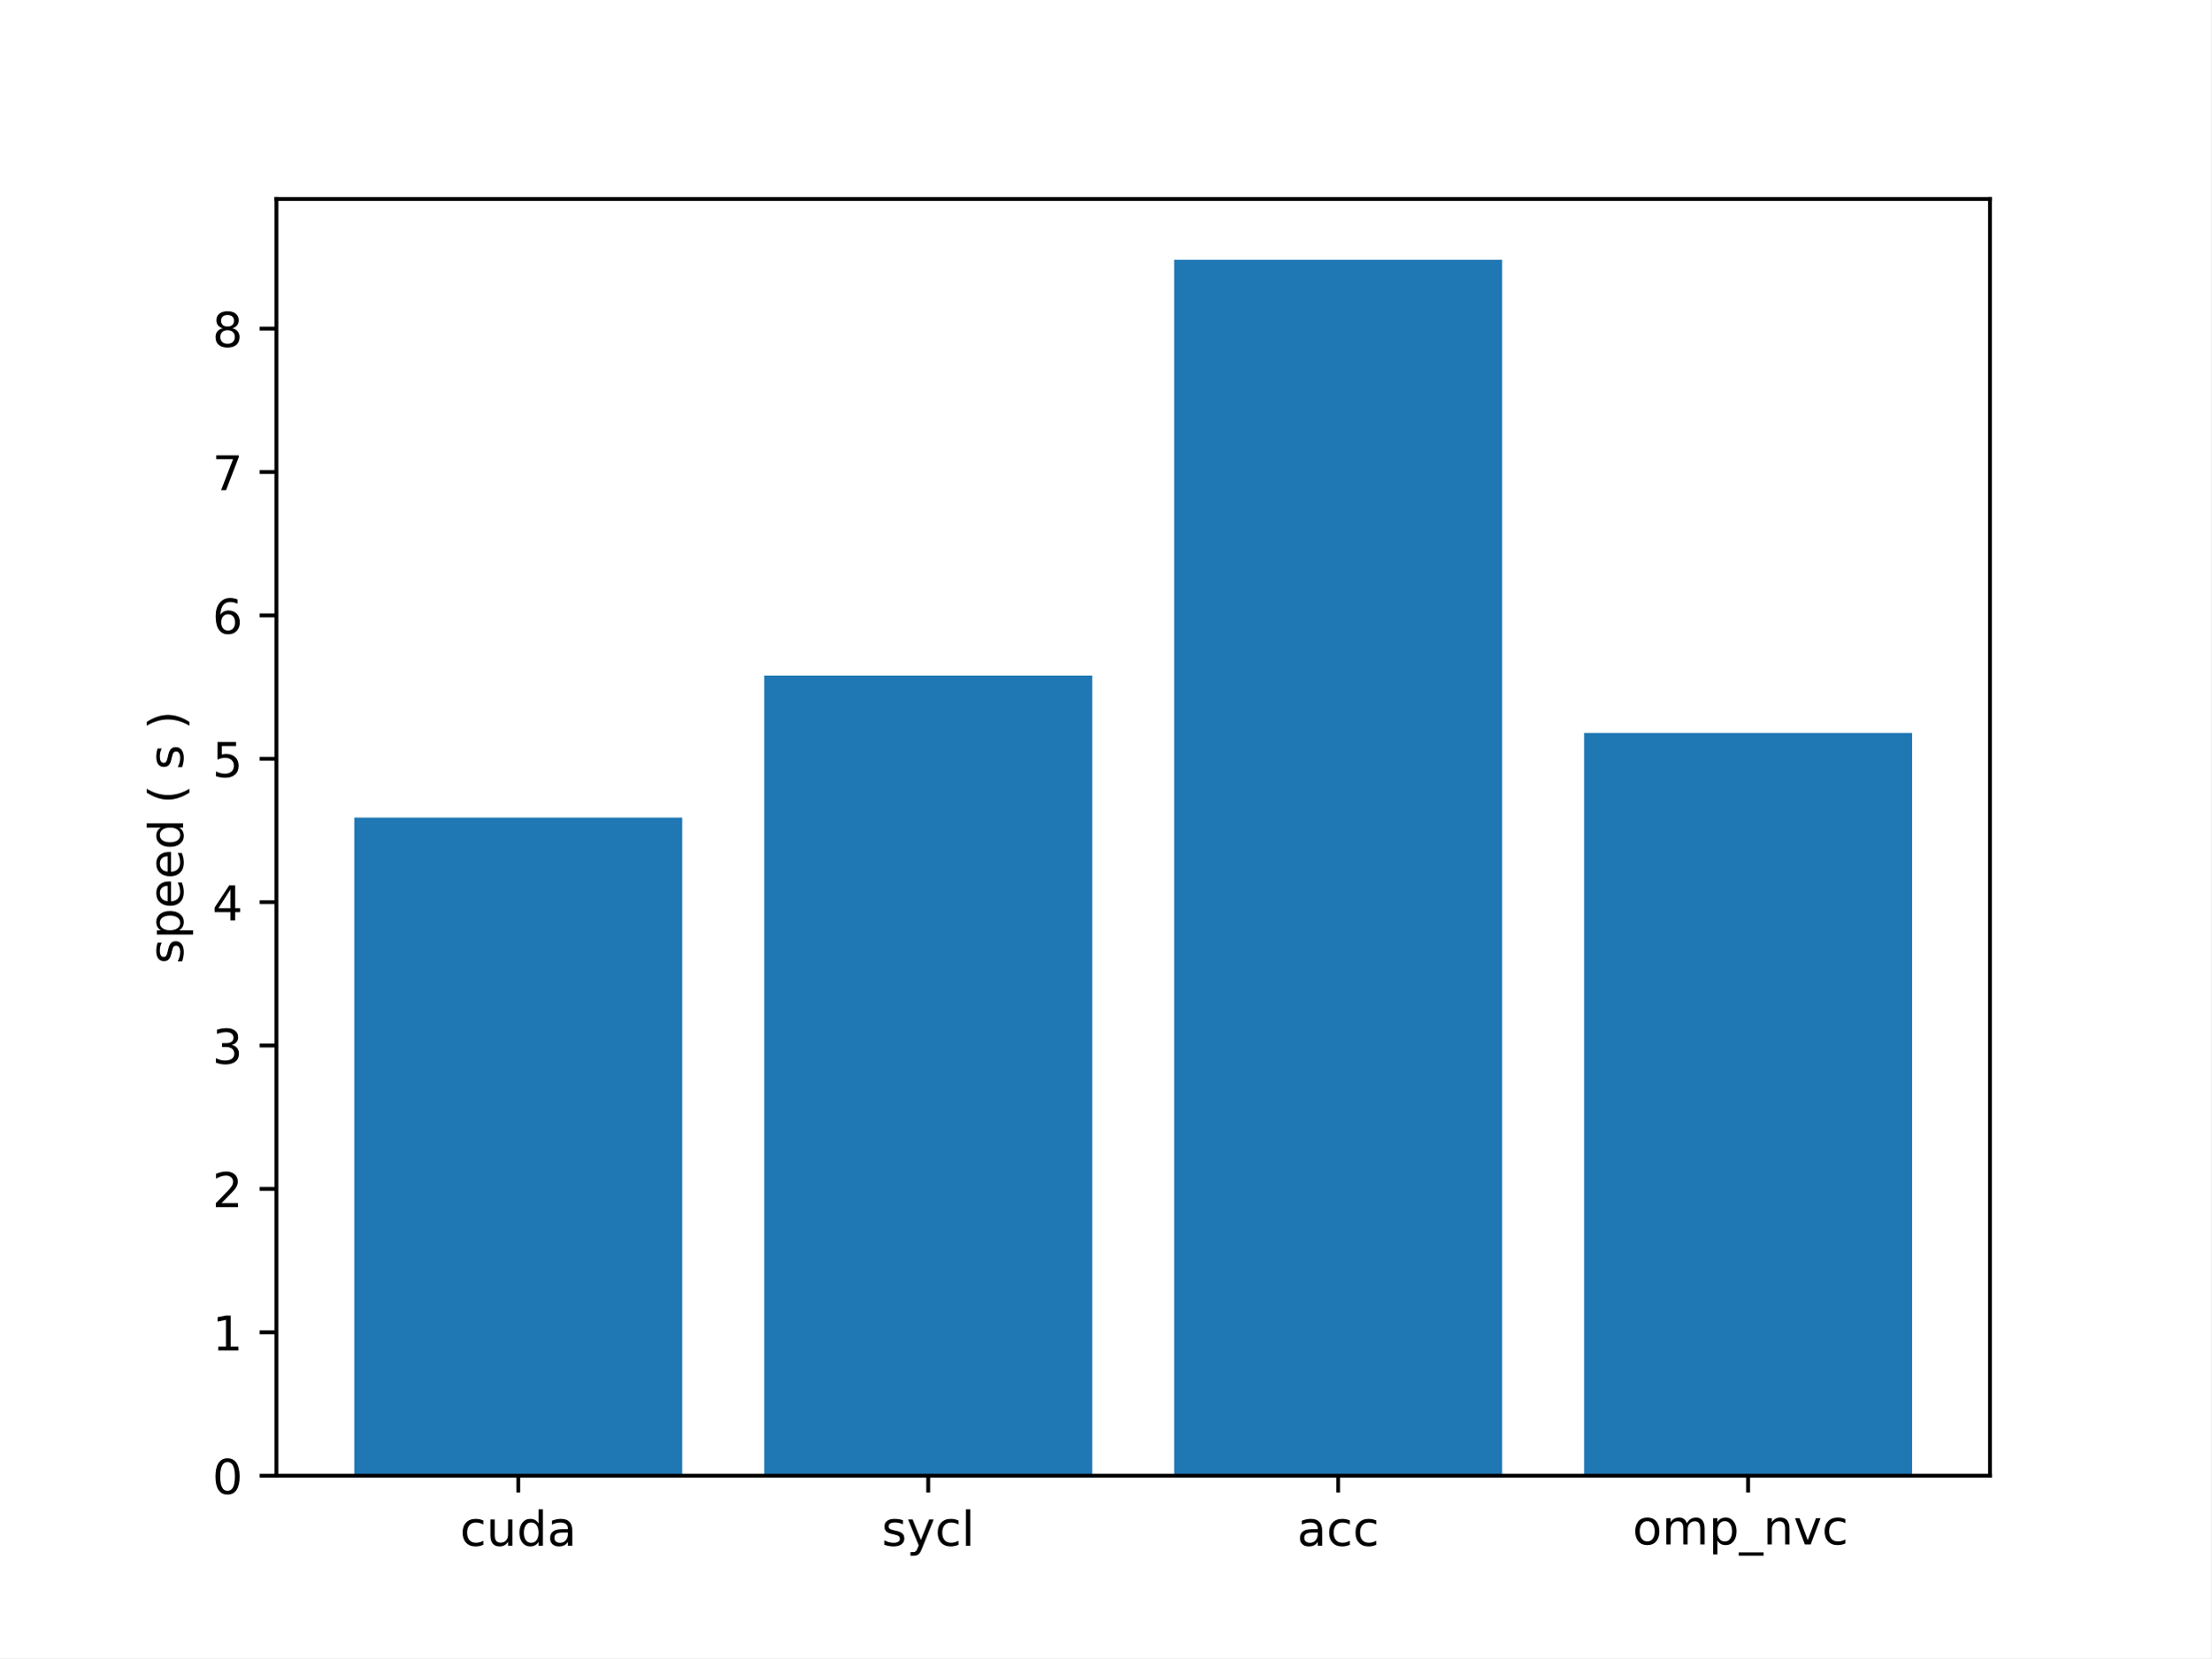
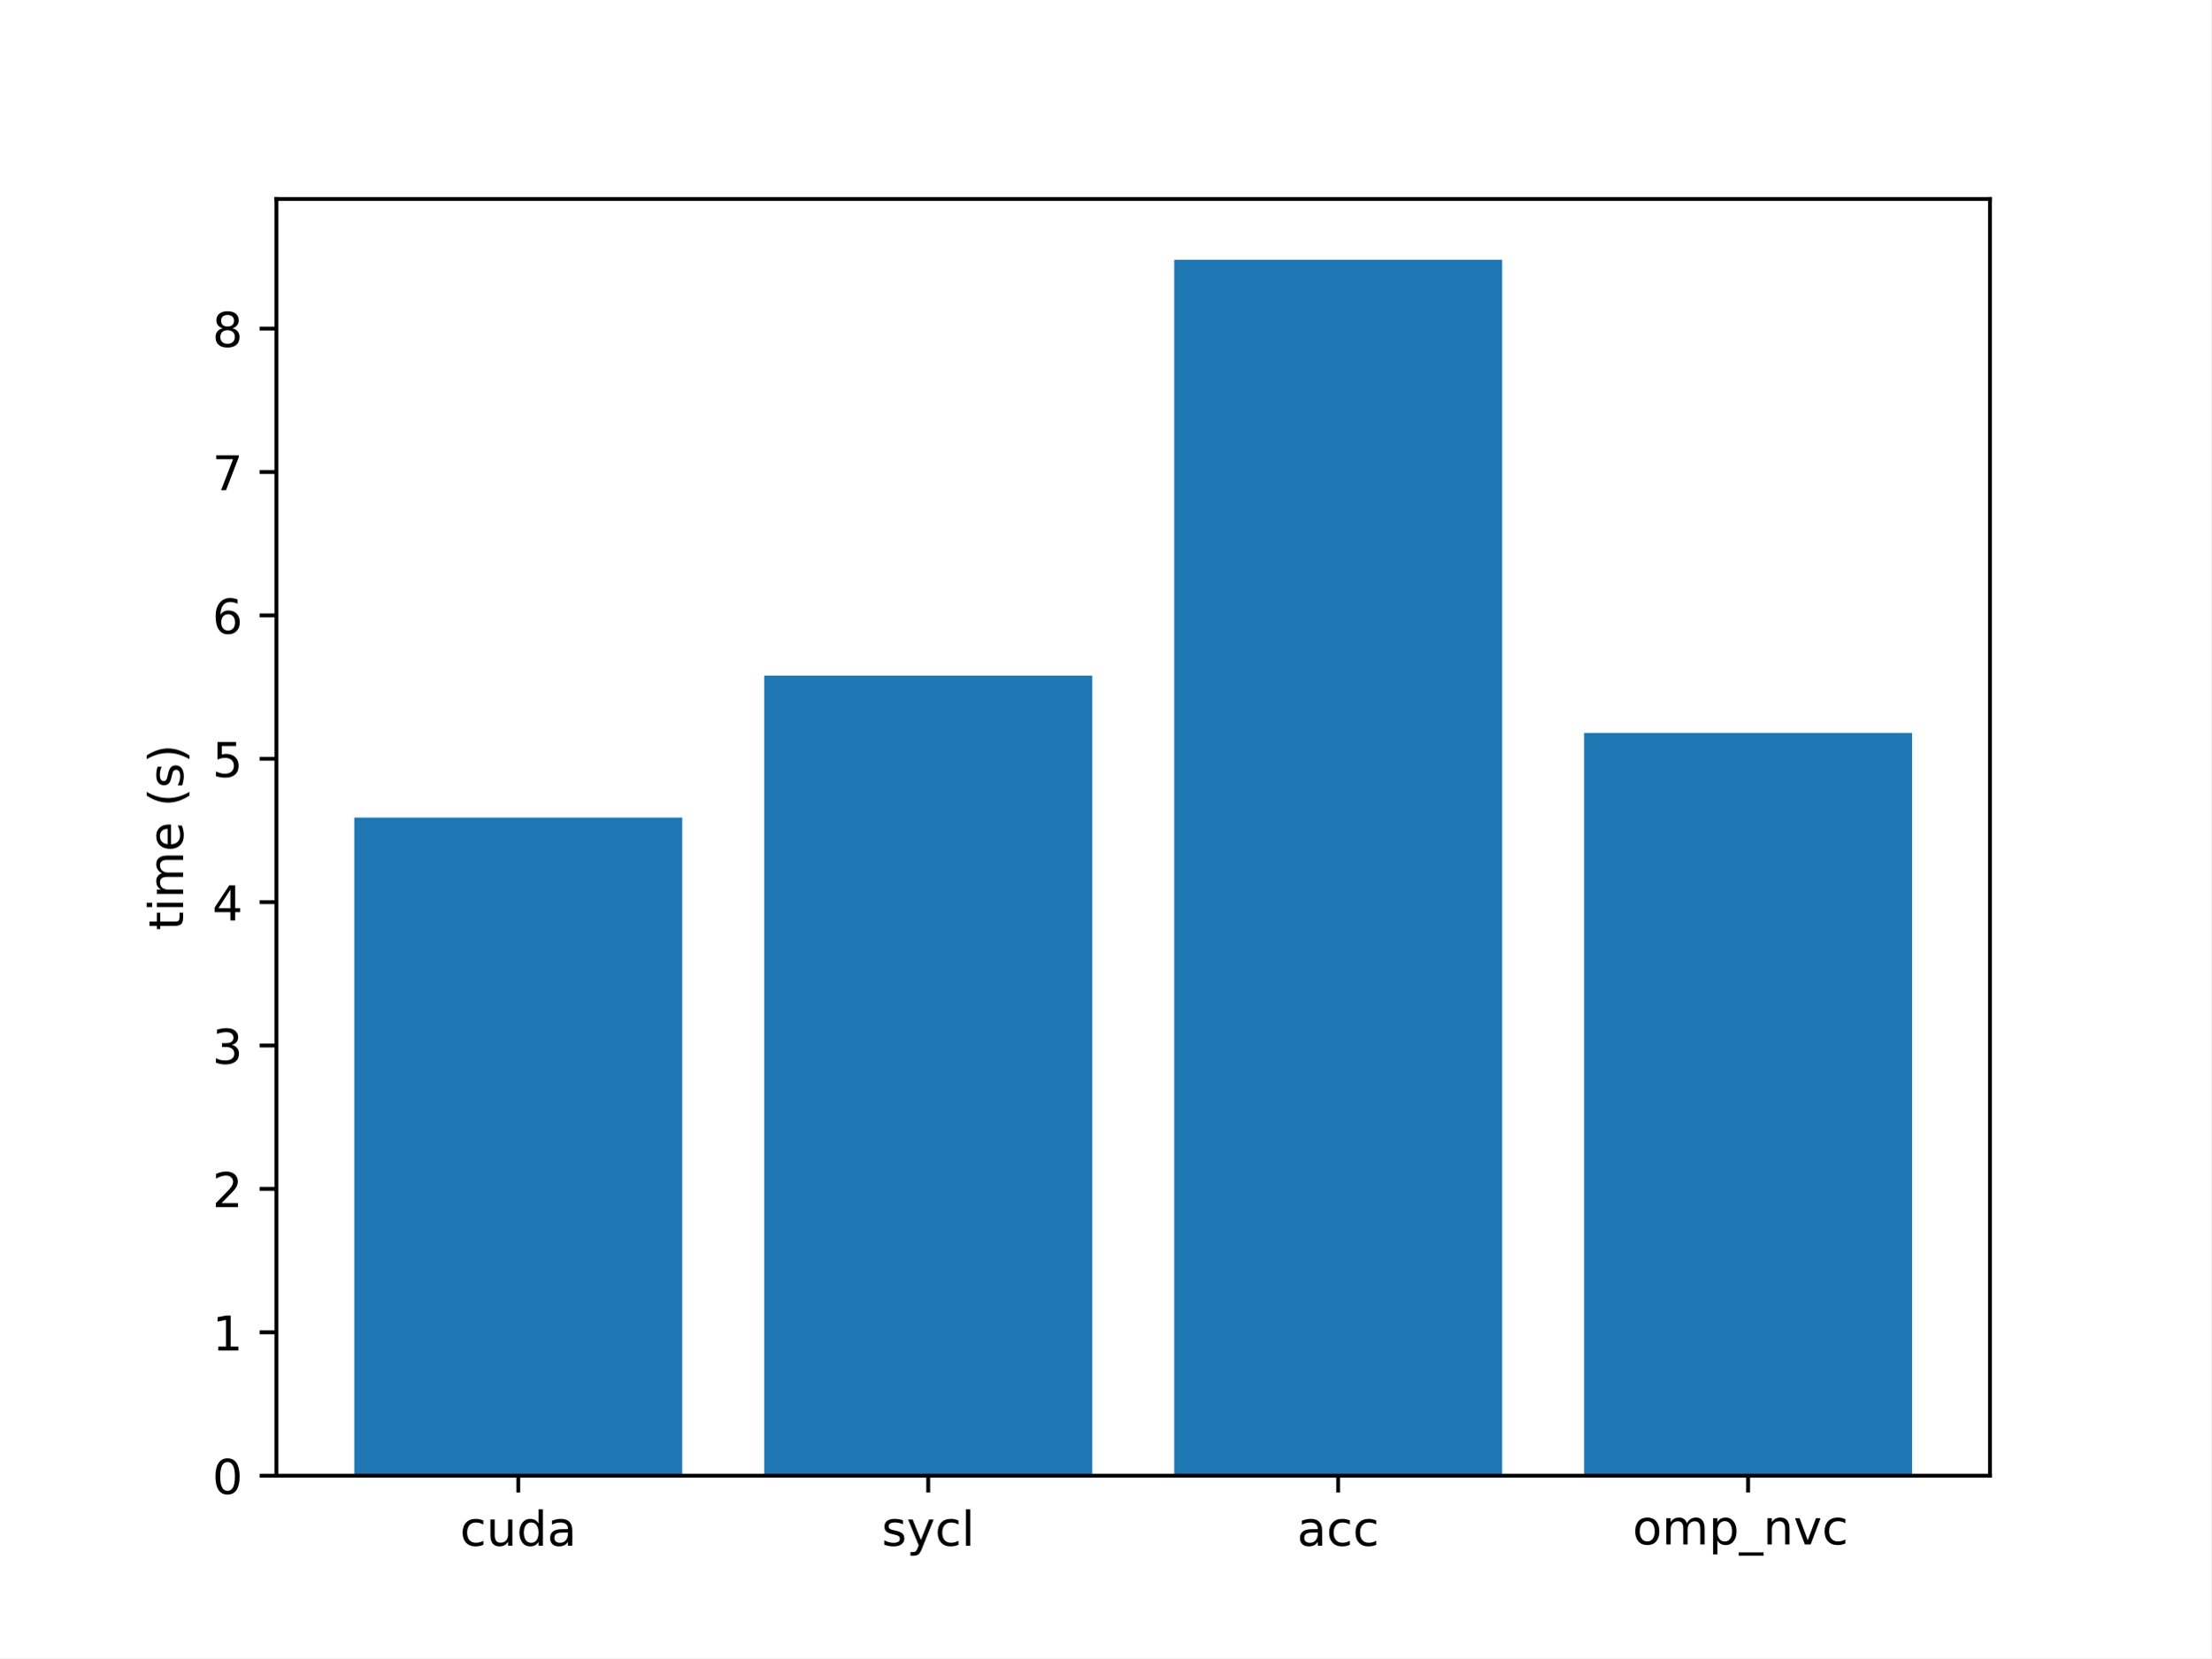
<svg xmlns="http://www.w3.org/2000/svg" xmlns:xlink="http://www.w3.org/1999/xlink" width="460.8pt" height="345.6pt" viewBox="0 0 460.8 345.6" version="1.1">
  <defs>
    <style type="text/css">*{stroke-linejoin: round; stroke-linecap: butt}</style>
  </defs>
  <g id="figure_1">
    <g id="patch_1">
      <path d="M 0 345.6  L 460.8 345.6  L 460.8 0  L 0 0  z " style="fill: #ffffff" />
    </g>
    <g id="axes_1">
      <g id="patch_2">
        <path d="M 57.6 307.584  L 414.72 307.584  L 414.72 41.472  L 57.6 41.472  z " style="fill: #ffffff" />
      </g>
      <g id="patch_3">
-         <path d="M 73.833 307.584  L 142.181 307.584  L 142.181 170.404  L 73.833 170.404  z " clip-path="url(#p1612a4ddf2)" style="fill: #1f77b4" />
+         <path d="M 73.833 307.584  L 142.181 307.584  L 142.181 170.404  L 73.833 170.404  z " clip-path="url(#p43dc8d029b)" style="fill: #1f77b4" />
      </g>
      <g id="patch_4">
-         <path d="M 159.268 307.584  L 227.616 307.584  L 227.616 140.816  L 159.268 140.816  z " clip-path="url(#p1612a4ddf2)" style="fill: #1f77b4" />
+         <path d="M 159.268 307.584  L 227.616 307.584  L 227.616 140.816  L 159.268 140.816  z " clip-path="url(#p43dc8d029b)" style="fill: #1f77b4" />
      </g>
      <g id="patch_5">
-         <path d="M 244.704 307.584  L 313.052 307.584  L 313.052 54.144  L 244.704 54.144  z " clip-path="url(#p1612a4ddf2)" style="fill: #1f77b4" />
+         <path d="M 244.704 307.584  L 313.052 307.584  L 313.052 54.144  L 244.704 54.144  z " clip-path="url(#p43dc8d029b)" style="fill: #1f77b4" />
      </g>
      <g id="patch_6">
-         <path d="M 330.139 307.584  L 398.487 307.584  L 398.487 152.77  L 330.139 152.77  z " clip-path="url(#p1612a4ddf2)" style="fill: #1f77b4" />
+         <path d="M 330.139 307.584  L 398.487 307.584  L 398.487 152.77  L 330.139 152.77  z " clip-path="url(#p43dc8d029b)" style="fill: #1f77b4" />
      </g>
      <g id="matplotlib.axis_1">
        <g id="xtick_1">
          <g id="line2d_1">
            <defs>
-               <path id="m4ed17a6a66" d="M 0 0  L 0 3.5  " style="stroke: #000000; stroke-width: 0.8" />
+               <path id="m1e54cce1d3" d="M 0 0  L 0 3.5  " style="stroke: #000000; stroke-width: 0.8" />
            </defs>
            <g>
-               <use xlink:href="#m4ed17a6a66" x="108.007" y="307.584" style="stroke: #000000; stroke-width: 0.8" />
+               <use xlink:href="#m1e54cce1d3" x="108.007" y="307.584" style="stroke: #000000; stroke-width: 0.8" />
            </g>
          </g>
          <g id="text_1">
            <g transform="translate(92.67252 322.1824) scale(0.1 -0.1)">
              <defs>
                <path id="DejaVuSans-20" transform="scale(0.015625)" />
                <path id="DejaVuSans-63" d="M 3122 3366  L 3122 2828  Q 2878 2963 2633 3030  Q 2388 3097 2138 3097  Q 1578 3097 1268 2742  Q 959 2388 959 1747  Q 959 1106 1268 751  Q 1578 397 2138 397  Q 2388 397 2633 464  Q 2878 531 3122 666  L 3122 134  Q 2881 22 2623 -34  Q 2366 -91 2075 -91  Q 1284 -91 818 406  Q 353 903 353 1747  Q 353 2603 823 3093  Q 1294 3584 2113 3584  Q 2378 3584 2631 3529  Q 2884 3475 3122 3366  z " transform="scale(0.015625)" />
                <path id="DejaVuSans-75" d="M 544 1381  L 544 3500  L 1119 3500  L 1119 1403  Q 1119 906 1312 657  Q 1506 409 1894 409  Q 2359 409 2629 706  Q 2900 1003 2900 1516  L 2900 3500  L 3475 3500  L 3475 0  L 2900 0  L 2900 538  Q 2691 219 2414 64  Q 2138 -91 1772 -91  Q 1169 -91 856 284  Q 544 659 544 1381  z M 1991 3584  L 1991 3584  z " transform="scale(0.015625)" />
                <path id="DejaVuSans-64" d="M 2906 2969  L 2906 4863  L 3481 4863  L 3481 0  L 2906 0  L 2906 525  Q 2725 213 2448 61  Q 2172 -91 1784 -91  Q 1150 -91 751 415  Q 353 922 353 1747  Q 353 2572 751 3078  Q 1150 3584 1784 3584  Q 2172 3584 2448 3432  Q 2725 3281 2906 2969  z M 947 1747  Q 947 1113 1208 752  Q 1469 391 1925 391  Q 2381 391 2643 752  Q 2906 1113 2906 1747  Q 2906 2381 2643 2742  Q 2381 3103 1925 3103  Q 1469 3103 1208 2742  Q 947 2381 947 1747  z " transform="scale(0.015625)" />
                <path id="DejaVuSans-61" d="M 2194 1759  Q 1497 1759 1228 1600  Q 959 1441 959 1056  Q 959 750 1161 570  Q 1363 391 1709 391  Q 2188 391 2477 730  Q 2766 1069 2766 1631  L 2766 1759  L 2194 1759  z M 3341 1997  L 3341 0  L 2766 0  L 2766 531  Q 2569 213 2275 61  Q 1981 -91 1556 -91  Q 1019 -91 701 211  Q 384 513 384 1019  Q 384 1609 779 1909  Q 1175 2209 1959 2209  L 2766 2209  L 2766 2266  Q 2766 2663 2505 2880  Q 2244 3097 1772 3097  Q 1472 3097 1187 3025  Q 903 2953 641 2809  L 641 3341  Q 956 3463 1253 3523  Q 1550 3584 1831 3584  Q 2591 3584 2966 3190  Q 3341 2797 3341 1997  z " transform="scale(0.015625)" />
              </defs>
              <use xlink:href="#DejaVuSans-20" />
              <use xlink:href="#DejaVuSans-63" x="31.787" />
              <use xlink:href="#DejaVuSans-75" x="86.768" />
              <use xlink:href="#DejaVuSans-64" x="150.146" />
              <use xlink:href="#DejaVuSans-61" x="213.623" />
              <use xlink:href="#DejaVuSans-20" x="274.902" />
            </g>
          </g>
        </g>
        <g id="xtick_2">
          <g id="line2d_2">
            <g>
-               <use xlink:href="#m4ed17a6a66" x="193.442" y="307.584" style="stroke: #000000; stroke-width: 0.8" />
+               <use xlink:href="#m1e54cce1d3" x="193.442" y="307.584" style="stroke: #000000; stroke-width: 0.8" />
            </g>
          </g>
          <g id="text_2">
            <g transform="translate(180.5618 322.1824) scale(0.1 -0.1)">
              <defs>
                <path id="DejaVuSans-73" d="M 2834 3397  L 2834 2853  Q 2591 2978 2328 3040  Q 2066 3103 1784 3103  Q 1356 3103 1142 2972  Q 928 2841 928 2578  Q 928 2378 1081 2264  Q 1234 2150 1697 2047  L 1894 2003  Q 2506 1872 2764 1633  Q 3022 1394 3022 966  Q 3022 478 2636 193  Q 2250 -91 1575 -91  Q 1294 -91 989 -36  Q 684 19 347 128  L 347 722  Q 666 556 975 473  Q 1284 391 1588 391  Q 1994 391 2212 530  Q 2431 669 2431 922  Q 2431 1156 2273 1281  Q 2116 1406 1581 1522  L 1381 1569  Q 847 1681 609 1914  Q 372 2147 372 2553  Q 372 3047 722 3315  Q 1072 3584 1716 3584  Q 2034 3584 2315 3537  Q 2597 3491 2834 3397  z " transform="scale(0.015625)" />
                <path id="DejaVuSans-79" d="M 2059 -325  Q 1816 -950 1584 -1140  Q 1353 -1331 966 -1331  L 506 -1331  L 506 -850  L 844 -850  Q 1081 -850 1212 -737  Q 1344 -625 1503 -206  L 1606 56  L 191 3500  L 800 3500  L 1894 763  L 2988 3500  L 3597 3500  L 2059 -325  z " transform="scale(0.015625)" />
                <path id="DejaVuSans-6c" d="M 603 4863  L 1178 4863  L 1178 0  L 603 0  L 603 4863  z " transform="scale(0.015625)" />
              </defs>
              <use xlink:href="#DejaVuSans-20" />
              <use xlink:href="#DejaVuSans-73" x="31.787" />
              <use xlink:href="#DejaVuSans-79" x="83.887" />
              <use xlink:href="#DejaVuSans-63" x="143.066" />
              <use xlink:href="#DejaVuSans-6c" x="198.047" />
              <use xlink:href="#DejaVuSans-20" x="225.83" />
            </g>
          </g>
        </g>
        <g id="xtick_3">
          <g id="line2d_3">
            <g>
-               <use xlink:href="#m4ed17a6a66" x="278.878" y="307.584" style="stroke: #000000; stroke-width: 0.8" />
+               <use xlink:href="#m1e54cce1d3" x="278.878" y="307.584" style="stroke: #000000; stroke-width: 0.8" />
            </g>
          </g>
          <g id="text_3">
            <g transform="translate(267.1371 322.1824) scale(0.1 -0.1)">
              <use xlink:href="#DejaVuSans-20" />
              <use xlink:href="#DejaVuSans-61" x="31.787" />
              <use xlink:href="#DejaVuSans-63" x="93.066" />
              <use xlink:href="#DejaVuSans-63" x="148.047" />
              <use xlink:href="#DejaVuSans-20" x="203.027" />
            </g>
          </g>
        </g>
        <g id="xtick_4">
          <g id="line2d_4">
            <g>
-               <use xlink:href="#m4ed17a6a66" x="364.313" y="307.584" style="stroke: #000000; stroke-width: 0.8" />
+               <use xlink:href="#m1e54cce1d3" x="364.313" y="307.584" style="stroke: #000000; stroke-width: 0.8" />
            </g>
          </g>
          <g id="text_4">
            <g transform="translate(337.0647 321.9043) scale(0.1 -0.1)">
              <defs>
                <path id="DejaVuSans-6f" d="M 1959 3097  Q 1497 3097 1228 2736  Q 959 2375 959 1747  Q 959 1119 1226 758  Q 1494 397 1959 397  Q 2419 397 2687 759  Q 2956 1122 2956 1747  Q 2956 2369 2687 2733  Q 2419 3097 1959 3097  z M 1959 3584  Q 2709 3584 3137 3096  Q 3566 2609 3566 1747  Q 3566 888 3137 398  Q 2709 -91 1959 -91  Q 1206 -91 779 398  Q 353 888 353 1747  Q 353 2609 779 3096  Q 1206 3584 1959 3584  z " transform="scale(0.015625)" />
                <path id="DejaVuSans-6d" d="M 3328 2828  Q 3544 3216 3844 3400  Q 4144 3584 4550 3584  Q 5097 3584 5394 3201  Q 5691 2819 5691 2113  L 5691 0  L 5113 0  L 5113 2094  Q 5113 2597 4934 2840  Q 4756 3084 4391 3084  Q 3944 3084 3684 2787  Q 3425 2491 3425 1978  L 3425 0  L 2847 0  L 2847 2094  Q 2847 2600 2669 2842  Q 2491 3084 2119 3084  Q 1678 3084 1418 2786  Q 1159 2488 1159 1978  L 1159 0  L 581 0  L 581 3500  L 1159 3500  L 1159 2956  Q 1356 3278 1631 3431  Q 1906 3584 2284 3584  Q 2666 3584 2933 3390  Q 3200 3197 3328 2828  z " transform="scale(0.015625)" />
                <path id="DejaVuSans-70" d="M 1159 525  L 1159 -1331  L 581 -1331  L 581 3500  L 1159 3500  L 1159 2969  Q 1341 3281 1617 3432  Q 1894 3584 2278 3584  Q 2916 3584 3314 3078  Q 3713 2572 3713 1747  Q 3713 922 3314 415  Q 2916 -91 2278 -91  Q 1894 -91 1617 61  Q 1341 213 1159 525  z M 3116 1747  Q 3116 2381 2855 2742  Q 2594 3103 2138 3103  Q 1681 3103 1420 2742  Q 1159 2381 1159 1747  Q 1159 1113 1420 752  Q 1681 391 2138 391  Q 2594 391 2855 752  Q 3116 1113 3116 1747  z " transform="scale(0.015625)" />
                <path id="DejaVuSans-5f" d="M 3263 -1063  L 3263 -1509  L -63 -1509  L -63 -1063  L 3263 -1063  z " transform="scale(0.015625)" />
                <path id="DejaVuSans-6e" d="M 3513 2113  L 3513 0  L 2938 0  L 2938 2094  Q 2938 2591 2744 2837  Q 2550 3084 2163 3084  Q 1697 3084 1428 2787  Q 1159 2491 1159 1978  L 1159 0  L 581 0  L 581 3500  L 1159 3500  L 1159 2956  Q 1366 3272 1645 3428  Q 1925 3584 2291 3584  Q 2894 3584 3203 3211  Q 3513 2838 3513 2113  z " transform="scale(0.015625)" />
                <path id="DejaVuSans-76" d="M 191 3500  L 800 3500  L 1894 563  L 2988 3500  L 3597 3500  L 2284 0  L 1503 0  L 191 3500  z " transform="scale(0.015625)" />
              </defs>
              <use xlink:href="#DejaVuSans-20" />
              <use xlink:href="#DejaVuSans-6f" x="31.787" />
              <use xlink:href="#DejaVuSans-6d" x="92.969" />
              <use xlink:href="#DejaVuSans-70" x="190.381" />
              <use xlink:href="#DejaVuSans-5f" x="253.857" />
              <use xlink:href="#DejaVuSans-6e" x="303.857" />
              <use xlink:href="#DejaVuSans-76" x="367.236" />
              <use xlink:href="#DejaVuSans-63" x="426.416" />
              <use xlink:href="#DejaVuSans-20" x="481.396" />
              <use xlink:href="#DejaVuSans-20" x="513.184" />
            </g>
          </g>
        </g>
      </g>
      <g id="matplotlib.axis_2">
        <g id="ytick_1">
          <g id="line2d_5">
            <defs>
-               <path id="med1d953a78" d="M 0 0  L -3.5 0  " style="stroke: #000000; stroke-width: 0.8" />
+               <path id="m22d069bd77" d="M 0 0  L -3.5 0  " style="stroke: #000000; stroke-width: 0.8" />
            </defs>
            <g>
-               <use xlink:href="#med1d953a78" x="57.6" y="307.584" style="stroke: #000000; stroke-width: 0.8" />
+               <use xlink:href="#m22d069bd77" x="57.6" y="307.584" style="stroke: #000000; stroke-width: 0.8" />
            </g>
          </g>
          <g id="text_5">
            <g transform="translate(44.2375 311.3832) scale(0.1 -0.1)">
              <defs>
                <path id="DejaVuSans-30" d="M 2034 4250  Q 1547 4250 1301 3770  Q 1056 3291 1056 2328  Q 1056 1369 1301 889  Q 1547 409 2034 409  Q 2525 409 2770 889  Q 3016 1369 3016 2328  Q 3016 3291 2770 3770  Q 2525 4250 2034 4250  z M 2034 4750  Q 2819 4750 3233 4129  Q 3647 3509 3647 2328  Q 3647 1150 3233 529  Q 2819 -91 2034 -91  Q 1250 -91 836 529  Q 422 1150 422 2328  Q 422 3509 836 4129  Q 1250 4750 2034 4750  z " transform="scale(0.015625)" />
              </defs>
              <use xlink:href="#DejaVuSans-30" />
            </g>
          </g>
        </g>
        <g id="ytick_2">
          <g id="line2d_6">
            <g>
-               <use xlink:href="#med1d953a78" x="57.6" y="277.697" style="stroke: #000000; stroke-width: 0.8" />
+               <use xlink:href="#m22d069bd77" x="57.6" y="277.697" style="stroke: #000000; stroke-width: 0.8" />
            </g>
          </g>
          <g id="text_6">
            <g transform="translate(44.2375 281.4964) scale(0.1 -0.1)">
              <defs>
                <path id="DejaVuSans-31" d="M 794 531  L 1825 531  L 1825 4091  L 703 3866  L 703 4441  L 1819 4666  L 2450 4666  L 2450 531  L 3481 531  L 3481 0  L 794 0  L 794 531  z " transform="scale(0.015625)" />
              </defs>
              <use xlink:href="#DejaVuSans-31" />
            </g>
          </g>
        </g>
        <g id="ytick_3">
          <g id="line2d_7">
            <g>
-               <use xlink:href="#med1d953a78" x="57.6" y="247.81" style="stroke: #000000; stroke-width: 0.8" />
+               <use xlink:href="#m22d069bd77" x="57.6" y="247.81" style="stroke: #000000; stroke-width: 0.8" />
            </g>
          </g>
          <g id="text_7">
            <g transform="translate(44.2375 251.6096) scale(0.1 -0.1)">
              <defs>
                <path id="DejaVuSans-32" d="M 1228 531  L 3431 531  L 3431 0  L 469 0  L 469 531  Q 828 903 1448 1529  Q 2069 2156 2228 2338  Q 2531 2678 2651 2914  Q 2772 3150 2772 3378  Q 2772 3750 2511 3984  Q 2250 4219 1831 4219  Q 1534 4219 1204 4116  Q 875 4013 500 3803  L 500 4441  Q 881 4594 1212 4672  Q 1544 4750 1819 4750  Q 2544 4750 2975 4387  Q 3406 4025 3406 3419  Q 3406 3131 3298 2873  Q 3191 2616 2906 2266  Q 2828 2175 2409 1742  Q 1991 1309 1228 531  z " transform="scale(0.015625)" />
              </defs>
              <use xlink:href="#DejaVuSans-32" />
            </g>
          </g>
        </g>
        <g id="ytick_4">
          <g id="line2d_8">
            <g>
-               <use xlink:href="#med1d953a78" x="57.6" y="217.924" style="stroke: #000000; stroke-width: 0.8" />
+               <use xlink:href="#m22d069bd77" x="57.6" y="217.924" style="stroke: #000000; stroke-width: 0.8" />
            </g>
          </g>
          <g id="text_8">
            <g transform="translate(44.2375 221.7228) scale(0.1 -0.1)">
              <defs>
                <path id="DejaVuSans-33" d="M 2597 2516  Q 3050 2419 3304 2112  Q 3559 1806 3559 1356  Q 3559 666 3084 287  Q 2609 -91 1734 -91  Q 1441 -91 1130 -33  Q 819 25 488 141  L 488 750  Q 750 597 1062 519  Q 1375 441 1716 441  Q 2309 441 2620 675  Q 2931 909 2931 1356  Q 2931 1769 2642 2001  Q 2353 2234 1838 2234  L 1294 2234  L 1294 2753  L 1863 2753  Q 2328 2753 2575 2939  Q 2822 3125 2822 3475  Q 2822 3834 2567 4026  Q 2313 4219 1838 4219  Q 1578 4219 1281 4162  Q 984 4106 628 3988  L 628 4550  Q 988 4650 1302 4700  Q 1616 4750 1894 4750  Q 2613 4750 3031 4423  Q 3450 4097 3450 3541  Q 3450 3153 3228 2886  Q 3006 2619 2597 2516  z " transform="scale(0.015625)" />
              </defs>
              <use xlink:href="#DejaVuSans-33" />
            </g>
          </g>
        </g>
        <g id="ytick_5">
          <g id="line2d_9">
            <g>
-               <use xlink:href="#med1d953a78" x="57.6" y="188.037" style="stroke: #000000; stroke-width: 0.8" />
+               <use xlink:href="#m22d069bd77" x="57.6" y="188.037" style="stroke: #000000; stroke-width: 0.8" />
            </g>
          </g>
          <g id="text_9">
            <g transform="translate(44.2375 191.836) scale(0.1 -0.1)">
              <defs>
                <path id="DejaVuSans-34" d="M 2419 4116  L 825 1625  L 2419 1625  L 2419 4116  z M 2253 4666  L 3047 4666  L 3047 1625  L 3713 1625  L 3713 1100  L 3047 1100  L 3047 0  L 2419 0  L 2419 1100  L 313 1100  L 313 1709  L 2253 4666  z " transform="scale(0.015625)" />
              </defs>
              <use xlink:href="#DejaVuSans-34" />
            </g>
          </g>
        </g>
        <g id="ytick_6">
          <g id="line2d_10">
            <g>
-               <use xlink:href="#med1d953a78" x="57.6" y="158.15" style="stroke: #000000; stroke-width: 0.8" />
+               <use xlink:href="#m22d069bd77" x="57.6" y="158.15" style="stroke: #000000; stroke-width: 0.8" />
            </g>
          </g>
          <g id="text_10">
            <g transform="translate(44.2375 161.9493) scale(0.1 -0.1)">
              <defs>
                <path id="DejaVuSans-35" d="M 691 4666  L 3169 4666  L 3169 4134  L 1269 4134  L 1269 2991  Q 1406 3038 1543 3061  Q 1681 3084 1819 3084  Q 2600 3084 3056 2656  Q 3513 2228 3513 1497  Q 3513 744 3044 326  Q 2575 -91 1722 -91  Q 1428 -91 1123 -41  Q 819 9 494 109  L 494 744  Q 775 591 1075 516  Q 1375 441 1709 441  Q 2250 441 2565 725  Q 2881 1009 2881 1497  Q 2881 1984 2565 2268  Q 2250 2553 1709 2553  Q 1456 2553 1204 2497  Q 953 2441 691 2322  L 691 4666  z " transform="scale(0.015625)" />
              </defs>
              <use xlink:href="#DejaVuSans-35" />
            </g>
          </g>
        </g>
        <g id="ytick_7">
          <g id="line2d_11">
            <g>
-               <use xlink:href="#med1d953a78" x="57.6" y="128.263" style="stroke: #000000; stroke-width: 0.8" />
+               <use xlink:href="#m22d069bd77" x="57.6" y="128.263" style="stroke: #000000; stroke-width: 0.8" />
            </g>
          </g>
          <g id="text_11">
            <g transform="translate(44.2375 132.0625) scale(0.1 -0.1)">
              <defs>
                <path id="DejaVuSans-36" d="M 2113 2584  Q 1688 2584 1439 2293  Q 1191 2003 1191 1497  Q 1191 994 1439 701  Q 1688 409 2113 409  Q 2538 409 2786 701  Q 3034 994 3034 1497  Q 3034 2003 2786 2293  Q 2538 2584 2113 2584  z M 3366 4563  L 3366 3988  Q 3128 4100 2886 4159  Q 2644 4219 2406 4219  Q 1781 4219 1451 3797  Q 1122 3375 1075 2522  Q 1259 2794 1537 2939  Q 1816 3084 2150 3084  Q 2853 3084 3261 2657  Q 3669 2231 3669 1497  Q 3669 778 3244 343  Q 2819 -91 2113 -91  Q 1303 -91 875 529  Q 447 1150 447 2328  Q 447 3434 972 4092  Q 1497 4750 2381 4750  Q 2619 4750 2861 4703  Q 3103 4656 3366 4563  z " transform="scale(0.015625)" />
              </defs>
              <use xlink:href="#DejaVuSans-36" />
            </g>
          </g>
        </g>
        <g id="ytick_8">
          <g id="line2d_12">
            <g>
-               <use xlink:href="#med1d953a78" x="57.6" y="98.376" style="stroke: #000000; stroke-width: 0.8" />
+               <use xlink:href="#m22d069bd77" x="57.6" y="98.376" style="stroke: #000000; stroke-width: 0.8" />
            </g>
          </g>
          <g id="text_12">
            <g transform="translate(44.2375 102.1757) scale(0.1 -0.1)">
              <defs>
                <path id="DejaVuSans-37" d="M 525 4666  L 3525 4666  L 3525 4397  L 1831 0  L 1172 0  L 2766 4134  L 525 4134  L 525 4666  z " transform="scale(0.015625)" />
              </defs>
              <use xlink:href="#DejaVuSans-37" />
            </g>
          </g>
        </g>
        <g id="ytick_9">
          <g id="line2d_13">
            <g>
-               <use xlink:href="#med1d953a78" x="57.6" y="68.49" style="stroke: #000000; stroke-width: 0.8" />
+               <use xlink:href="#m22d069bd77" x="57.6" y="68.49" style="stroke: #000000; stroke-width: 0.8" />
            </g>
          </g>
          <g id="text_13">
            <g transform="translate(44.2375 72.28888) scale(0.1 -0.1)">
              <defs>
                <path id="DejaVuSans-38" d="M 2034 2216  Q 1584 2216 1326 1975  Q 1069 1734 1069 1313  Q 1069 891 1326 650  Q 1584 409 2034 409  Q 2484 409 2743 651  Q 3003 894 3003 1313  Q 3003 1734 2745 1975  Q 2488 2216 2034 2216  z M 1403 2484  Q 997 2584 770 2862  Q 544 3141 544 3541  Q 544 4100 942 4425  Q 1341 4750 2034 4750  Q 2731 4750 3128 4425  Q 3525 4100 3525 3541  Q 3525 3141 3298 2862  Q 3072 2584 2669 2484  Q 3125 2378 3379 2068  Q 3634 1759 3634 1313  Q 3634 634 3220 271  Q 2806 -91 2034 -91  Q 1263 -91 848 271  Q 434 634 434 1313  Q 434 1759 690 2068  Q 947 2378 1403 2484  z M 1172 3481  Q 1172 3119 1398 2916  Q 1625 2713 2034 2713  Q 2441 2713 2670 2916  Q 2900 3119 2900 3481  Q 2900 3844 2670 4047  Q 2441 4250 2034 4250  Q 1625 4250 1398 4047  Q 1172 3844 1172 3481  z " transform="scale(0.015625)" />
              </defs>
              <use xlink:href="#DejaVuSans-38" />
            </g>
          </g>
        </g>
        <g id="text_14">
-           <g transform="translate(38.15781 200.9077) rotate(-90) scale(0.1 -0.1)">
+           <g transform="translate(38.15781 193.9194) rotate(-90) scale(0.1 -0.1)">
            <defs>
+               <path id="DejaVuSans-74" d="M 1172 4494  L 1172 3500  L 2356 3500  L 2356 3053  L 1172 3053  L 1172 1153  Q 1172 725 1289 603  Q 1406 481 1766 481  L 2356 481  L 2356 0  L 1766 0  Q 1100 0 847 248  Q 594 497 594 1153  L 594 3053  L 172 3053  L 172 3500  L 594 3500  L 594 4494  L 1172 4494  z " transform="scale(0.015625)" />
+               <path id="DejaVuSans-69" d="M 603 3500  L 1178 3500  L 1178 0  L 603 0  L 603 3500  z M 603 4863  L 1178 4863  L 1178 4134  L 603 4134  L 603 4863  z " transform="scale(0.015625)" />
              <path id="DejaVuSans-65" d="M 3597 1894  L 3597 1613  L 953 1613  Q 991 1019 1311 708  Q 1631 397 2203 397  Q 2534 397 2845 478  Q 3156 559 3463 722  L 3463 178  Q 3153 47 2828 -22  Q 2503 -91 2169 -91  Q 1331 -91 842 396  Q 353 884 353 1716  Q 353 2575 817 3079  Q 1281 3584 2069 3584  Q 2775 3584 3186 3129  Q 3597 2675 3597 1894  z M 3022 2063  Q 3016 2534 2758 2815  Q 2500 3097 2075 3097  Q 1594 3097 1305 2825  Q 1016 2553 972 2059  L 3022 2063  z " transform="scale(0.015625)" />
              <path id="DejaVuSans-28" d="M 1984 4856  Q 1566 4138 1362 3434  Q 1159 2731 1159 2009  Q 1159 1288 1364 580  Q 1569 -128 1984 -844  L 1484 -844  Q 1016 -109 783 600  Q 550 1309 550 2009  Q 550 2706 781 3412  Q 1013 4119 1484 4856  L 1984 4856  z " transform="scale(0.015625)" />
              <path id="DejaVuSans-29" d="M 513 4856  L 1013 4856  Q 1481 4119 1714 3412  Q 1947 2706 1947 2009  Q 1947 1309 1714 600  Q 1481 -109 1013 -844  L 513 -844  Q 928 -128 1133 580  Q 1338 1288 1338 2009  Q 1338 2731 1133 3434  Q 928 4138 513 4856  z " transform="scale(0.015625)" />
            </defs>
-             <use xlink:href="#DejaVuSans-73" />
-             <use xlink:href="#DejaVuSans-70" x="52.1" />
-             <use xlink:href="#DejaVuSans-65" x="115.576" />
-             <use xlink:href="#DejaVuSans-65" x="177.1" />
-             <use xlink:href="#DejaVuSans-64" x="238.623" />
-             <use xlink:href="#DejaVuSans-20" x="302.1" />
-             <use xlink:href="#DejaVuSans-28" x="333.887" />
-             <use xlink:href="#DejaVuSans-20" x="372.9" />
-             <use xlink:href="#DejaVuSans-73" x="404.688" />
-             <use xlink:href="#DejaVuSans-20" x="456.787" />
-             <use xlink:href="#DejaVuSans-29" x="488.574" />
+             <use xlink:href="#DejaVuSans-74" />
+             <use xlink:href="#DejaVuSans-69" x="39.209" />
+             <use xlink:href="#DejaVuSans-6d" x="66.992" />
+             <use xlink:href="#DejaVuSans-65" x="164.404" />
+             <use xlink:href="#DejaVuSans-20" x="225.928" />
+             <use xlink:href="#DejaVuSans-28" x="257.715" />
+             <use xlink:href="#DejaVuSans-73" x="296.729" />
+             <use xlink:href="#DejaVuSans-29" x="348.828" />
          </g>
        </g>
      </g>
      <g id="patch_7">
        <path d="M 57.6 307.584  L 57.6 41.472  " style="fill: none; stroke: #000000; stroke-width: 0.8; stroke-linejoin: miter; stroke-linecap: square" />
      </g>
      <g id="patch_8">
        <path d="M 414.72 307.584  L 414.72 41.472  " style="fill: none; stroke: #000000; stroke-width: 0.8; stroke-linejoin: miter; stroke-linecap: square" />
      </g>
      <g id="patch_9">
        <path d="M 57.6 307.584  L 414.72 307.584  " style="fill: none; stroke: #000000; stroke-width: 0.8; stroke-linejoin: miter; stroke-linecap: square" />
      </g>
      <g id="patch_10">
        <path d="M 57.6 41.472  L 414.72 41.472  " style="fill: none; stroke: #000000; stroke-width: 0.8; stroke-linejoin: miter; stroke-linecap: square" />
      </g>
    </g>
  </g>
  <defs>
-     <clipPath id="p1612a4ddf2">
+     <clipPath id="p43dc8d029b">
      <rect x="57.6" y="41.472" width="357.12" height="266.112" />
    </clipPath>
  </defs>
</svg>
